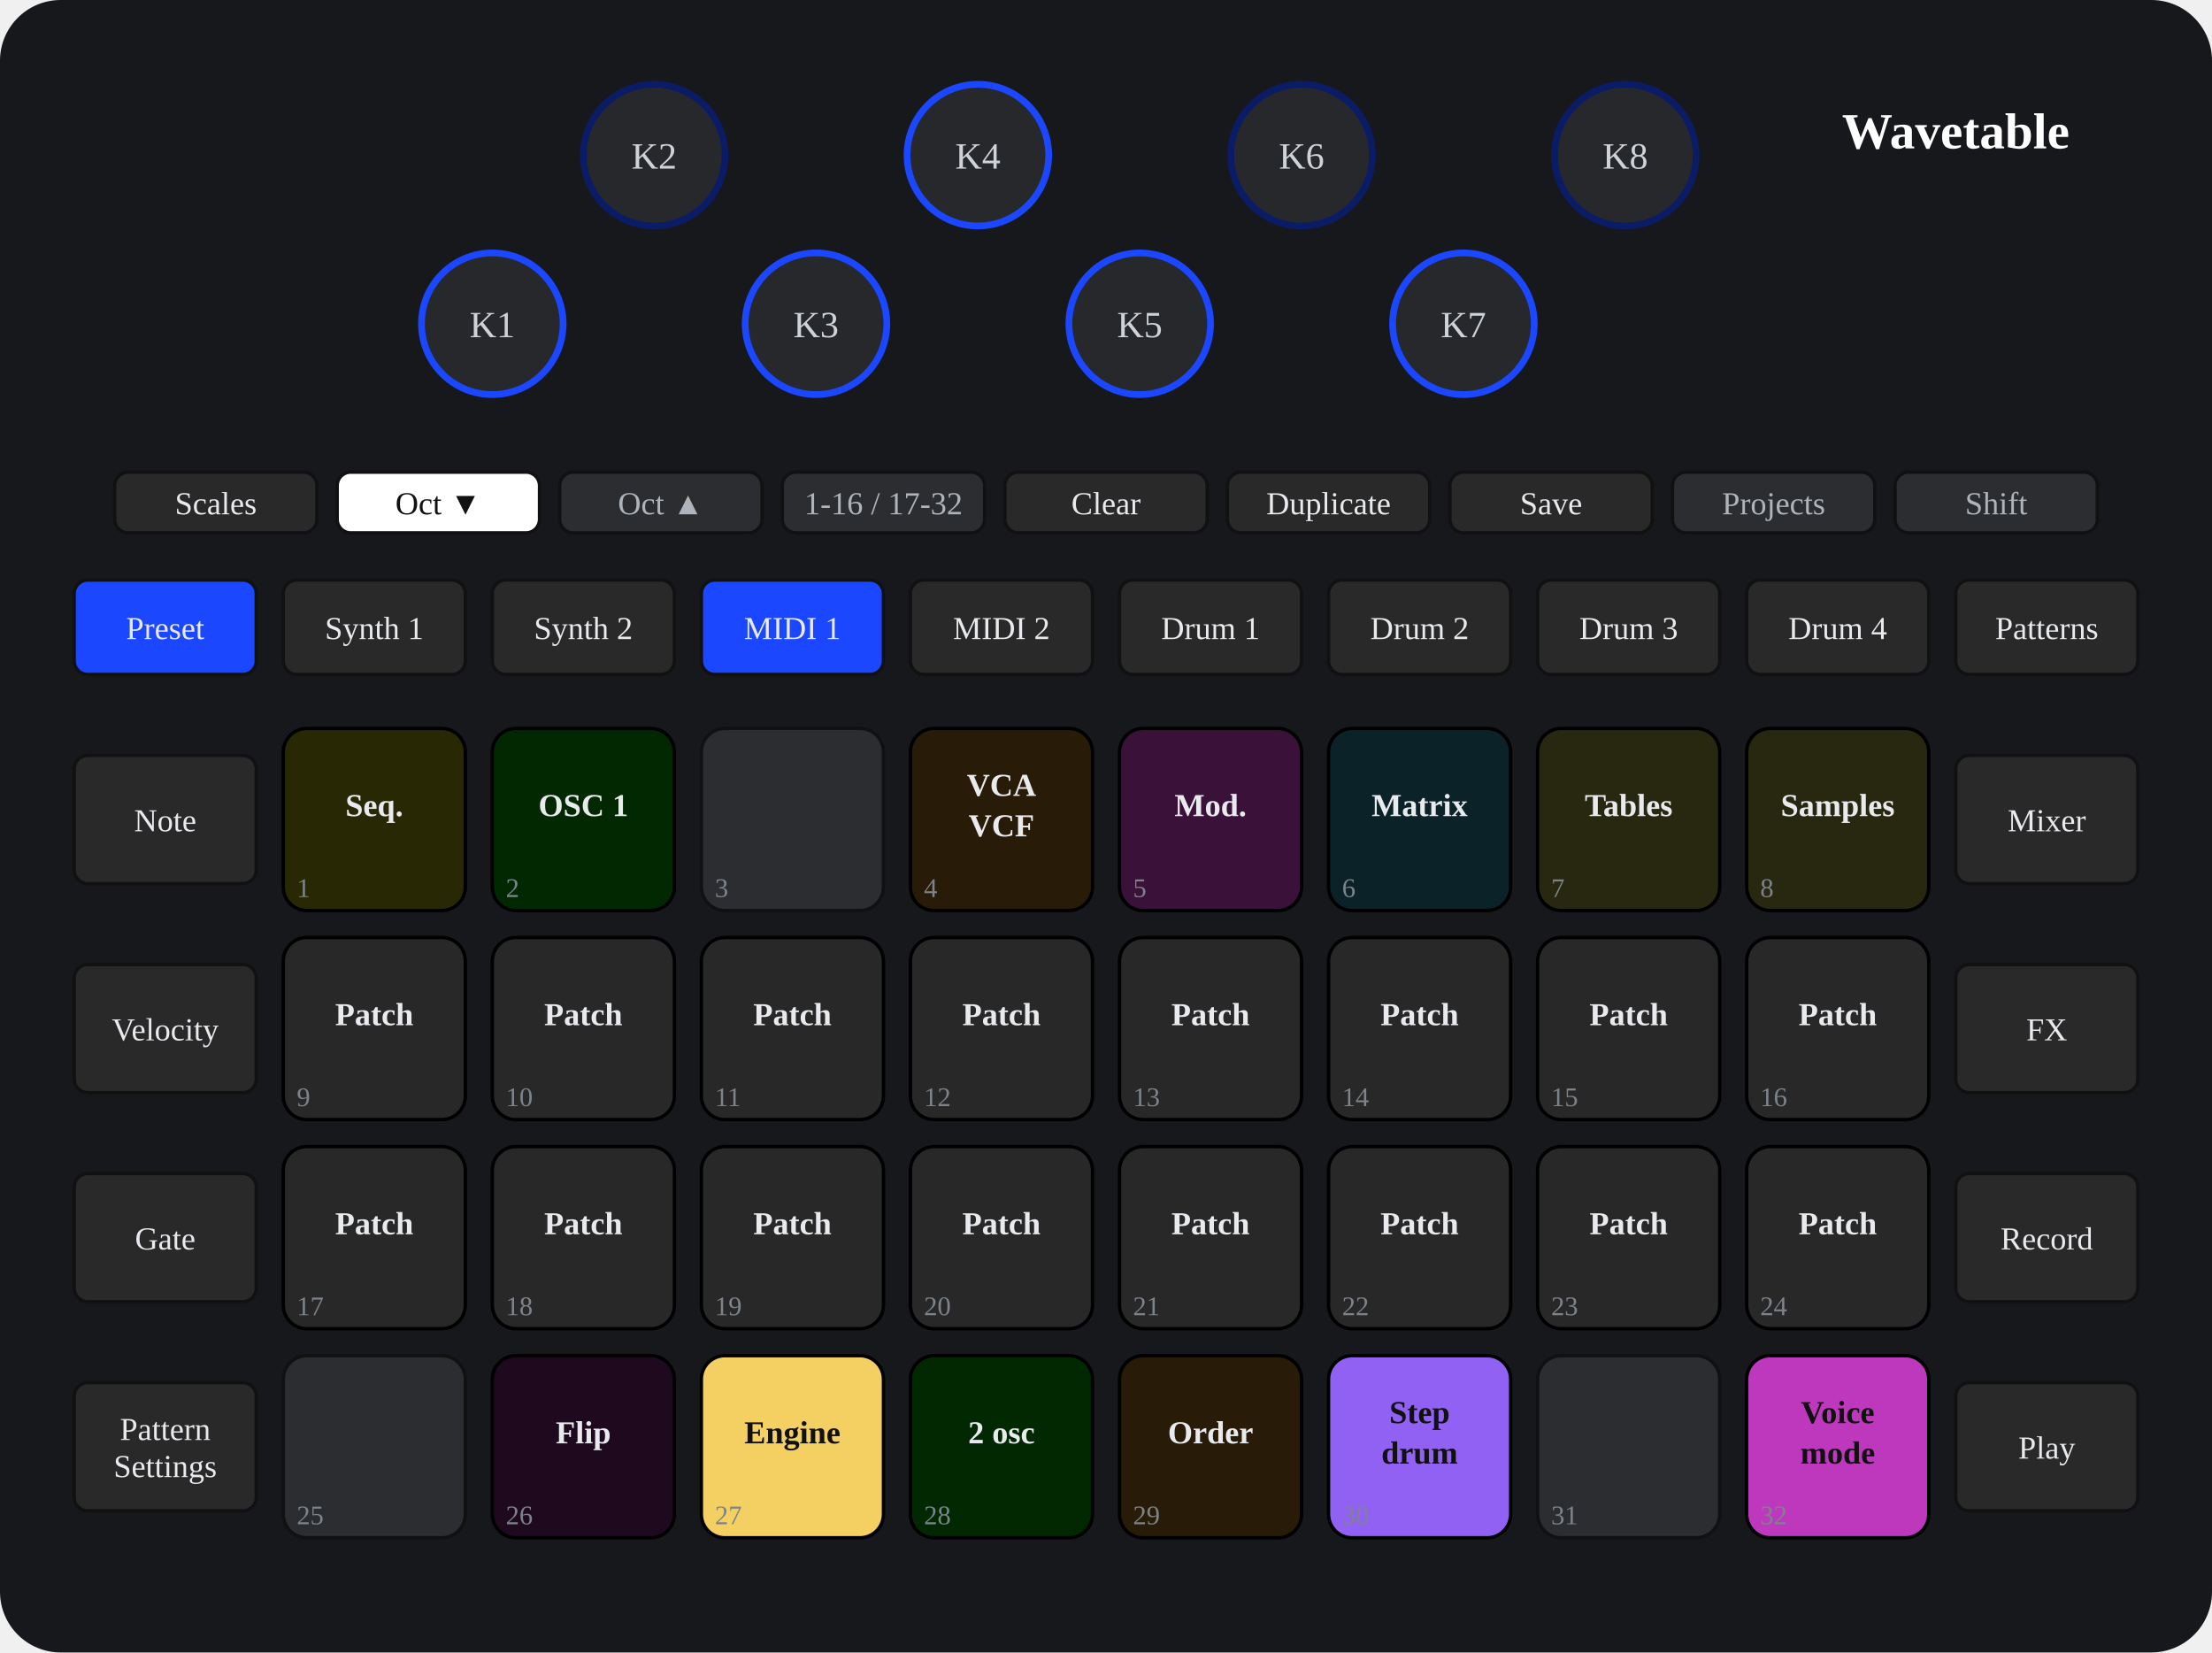
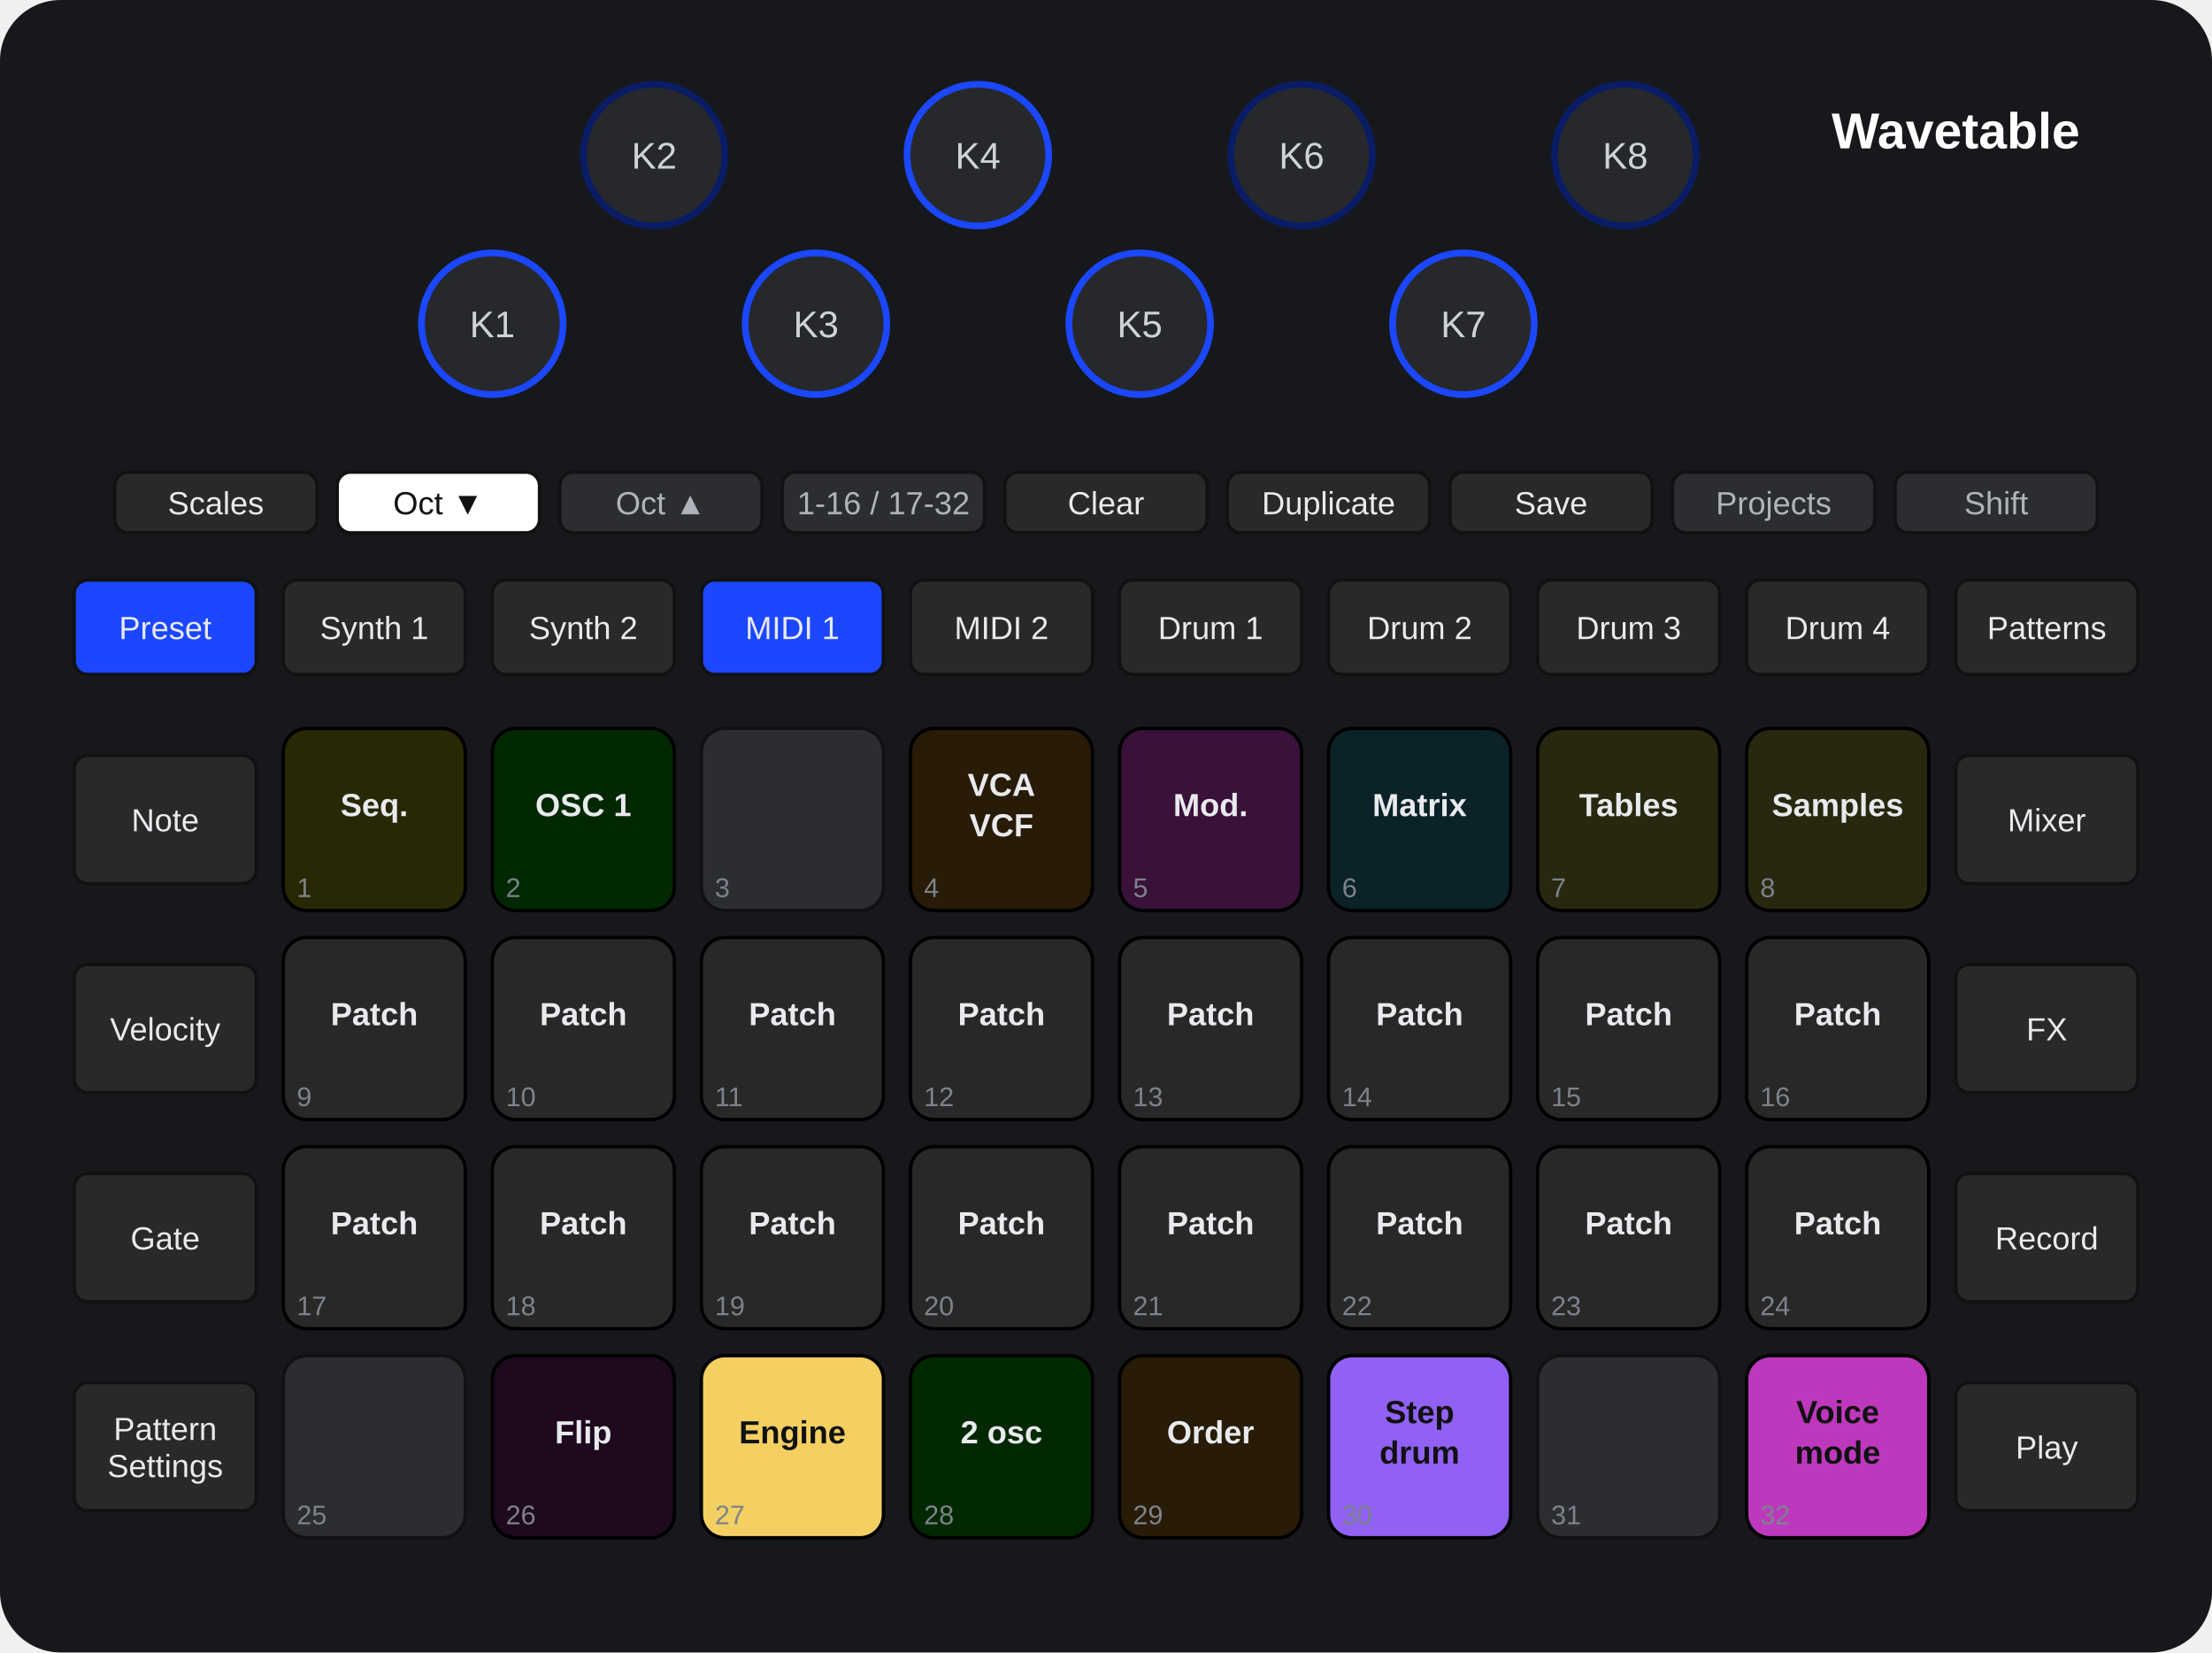
- <svg xmlns="http://www.w3.org/2000/svg" viewBox="0 0 656 490" role="img" aria-label="Wavetable (pad 21 of the engine row): pad 27 in sand; pads 7 and 8, the two lists.">
+ <svg xmlns="http://www.w3.org/2000/svg" viewBox="0 0 656 490" role="img" aria-label="Wavetable (pad 21 of the engine row): pad 27 in sand; pads 7 and 8, the two lists." font-family="Arial, Helvetica, sans-serif">
  <rect x="0" y="0" width="656" height="490" rx="18" fill="#17181b" />
  <circle cx="146" cy="96" r="21" fill="#26282c" stroke="#1a47ff" stroke-width="2" />
  <text x="146" y="100" font-size="11" fill="#cfd3d8" text-anchor="middle">K1</text>
  <circle cx="194" cy="46" r="21" fill="#26282c" stroke="#0a1c66" stroke-width="2" />
  <text x="194" y="50" font-size="11" fill="#cfd3d8" text-anchor="middle">K2</text>
  <circle cx="242" cy="96" r="21" fill="#26282c" stroke="#1a47ff" stroke-width="2" />
  <text x="242" y="100" font-size="11" fill="#cfd3d8" text-anchor="middle">K3</text>
  <circle cx="290" cy="46" r="21" fill="#26282c" stroke="#1a47ff" stroke-width="2" />
  <text x="290" y="50" font-size="11" fill="#cfd3d8" text-anchor="middle">K4</text>
  <circle cx="338" cy="96" r="21" fill="#26282c" stroke="#1a47ff" stroke-width="2" />
  <text x="338" y="100" font-size="11" fill="#cfd3d8" text-anchor="middle">K5</text>
  <circle cx="386" cy="46" r="21" fill="#26282c" stroke="#0a1c66" stroke-width="2" />
  <text x="386" y="50" font-size="11" fill="#cfd3d8" text-anchor="middle">K6</text>
  <circle cx="434" cy="96" r="21" fill="#26282c" stroke="#1a47ff" stroke-width="2" />
  <text x="434" y="100" font-size="11" fill="#cfd3d8" text-anchor="middle">K7</text>
  <circle cx="482" cy="46" r="21" fill="#26282c" stroke="#0a1c66" stroke-width="2" />
  <text x="482" y="50" font-size="11" fill="#cfd3d8" text-anchor="middle">K8</text>
  <text x="580" y="44" font-size="15" font-weight="bold" fill="#ffffff" text-anchor="middle">Wavetable</text>
  <rect x="34" y="140" width="60" height="18" rx="4" fill="#292929" stroke="#111" />
  <text x="64.0" y="152.5" font-size="9.5" fill="#e8eaed" text-anchor="middle">Scales</text>
  <rect x="100" y="140" width="60" height="18" rx="4" fill="#ffffff" stroke="#111" />
  <text x="130.0" y="152.5" font-size="9.5" fill="#111" text-anchor="middle">Oct ▼</text>
  <rect x="166" y="140" width="60" height="18" rx="4" fill="#2b2d31" stroke="#111" />
  <text x="196.0" y="152.5" font-size="9.5" fill="#aeb4ba" text-anchor="middle">Oct ▲</text>
  <rect x="232" y="140" width="60" height="18" rx="4" fill="#2b2d31" stroke="#111" />
  <text x="262.0" y="152.5" font-size="9.5" fill="#aeb4ba" text-anchor="middle">1-16 / 17-32</text>
  <rect x="298" y="140" width="60" height="18" rx="4" fill="#292929" stroke="#111" />
  <text x="328.0" y="152.5" font-size="9.5" fill="#e8eaed" text-anchor="middle">Clear</text>
  <rect x="364" y="140" width="60" height="18" rx="4" fill="#292929" stroke="#111" />
  <text x="394.0" y="152.5" font-size="9.5" fill="#e8eaed" text-anchor="middle">Duplicate</text>
  <rect x="430" y="140" width="60" height="18" rx="4" fill="#292929" stroke="#111" />
  <text x="460.0" y="152.5" font-size="9.5" fill="#e8eaed" text-anchor="middle">Save</text>
  <rect x="496" y="140" width="60" height="18" rx="4" fill="#2b2d31" stroke="#111" />
  <text x="526.0" y="152.5" font-size="9.5" fill="#aeb4ba" text-anchor="middle">Projects</text>
  <rect x="562" y="140" width="60" height="18" rx="4" fill="#2b2d31" stroke="#111" />
  <text x="592.0" y="152.5" font-size="9.5" fill="#aeb4ba" text-anchor="middle">Shift</text>
  <rect x="22" y="172" width="54" height="28" rx="4" fill="#1a47ff" stroke="#111" />
  <text x="49.0" y="189.5" font-size="9.5" fill="#e8eaed" text-anchor="middle">Preset</text>
  <rect x="84" y="172" width="54" height="28" rx="4" fill="#292929" stroke="#111" />
  <text x="111.0" y="189.5" font-size="9.5" fill="#e8eaed" text-anchor="middle">Synth 1</text>
  <rect x="146" y="172" width="54" height="28" rx="4" fill="#292929" stroke="#111" />
  <text x="173.0" y="189.5" font-size="9.5" fill="#e8eaed" text-anchor="middle">Synth 2</text>
  <rect x="208" y="172" width="54" height="28" rx="4" fill="#1a47ff" stroke="#111" />
  <text x="235.0" y="189.5" font-size="9.5" fill="#e8eaed" text-anchor="middle">MIDI 1</text>
  <rect x="270" y="172" width="54" height="28" rx="4" fill="#292929" stroke="#111" />
  <text x="297.0" y="189.5" font-size="9.5" fill="#e8eaed" text-anchor="middle">MIDI 2</text>
  <rect x="332" y="172" width="54" height="28" rx="4" fill="#292929" stroke="#111" />
  <text x="359.0" y="189.5" font-size="9.5" fill="#e8eaed" text-anchor="middle">Drum 1</text>
  <rect x="394" y="172" width="54" height="28" rx="4" fill="#292929" stroke="#111" />
  <text x="421.0" y="189.5" font-size="9.5" fill="#e8eaed" text-anchor="middle">Drum 2</text>
  <rect x="456" y="172" width="54" height="28" rx="4" fill="#292929" stroke="#111" />
  <text x="483.0" y="189.5" font-size="9.5" fill="#e8eaed" text-anchor="middle">Drum 3</text>
  <rect x="518" y="172" width="54" height="28" rx="4" fill="#292929" stroke="#111" />
  <text x="545.0" y="189.5" font-size="9.5" fill="#e8eaed" text-anchor="middle">Drum 4</text>
  <rect x="580" y="172" width="54" height="28" rx="4" fill="#292929" stroke="#111" />
  <text x="607.0" y="189.5" font-size="9.5" fill="#e8eaed" text-anchor="middle">Patterns</text>
  <rect x="22" y="224" width="54" height="38" rx="4" fill="#292929" stroke="#111" />
  <text x="49.0" y="246.5" font-size="9.5" fill="#e8eaed" text-anchor="middle">Note</text>
  <rect x="580" y="224" width="54" height="38" rx="4" fill="#292929" stroke="#111" />
  <text x="607.0" y="246.5" font-size="9.5" fill="#e8eaed" text-anchor="middle">Mixer</text>
  <rect x="22" y="286" width="54" height="38" rx="4" fill="#292929" stroke="#111" />
  <text x="49.0" y="308.5" font-size="9.5" fill="#e8eaed" text-anchor="middle">Velocity</text>
  <rect x="580" y="286" width="54" height="38" rx="4" fill="#292929" stroke="#111" />
  <text x="607.0" y="308.5" font-size="9.5" fill="#e8eaed" text-anchor="middle">FX</text>
  <rect x="22" y="348" width="54" height="38" rx="4" fill="#292929" stroke="#111" />
  <text x="49.0" y="370.5" font-size="9.5" fill="#e8eaed" text-anchor="middle">Gate</text>
  <rect x="580" y="348" width="54" height="38" rx="4" fill="#292929" stroke="#111" />
  <text x="607.0" y="370.5" font-size="9.5" fill="#e8eaed" text-anchor="middle">Record</text>
  <rect x="22" y="410" width="54" height="38" rx="4" fill="#292929" stroke="#111" />
  <text x="49.0" y="427.0" font-size="9.5" fill="#e8eaed" text-anchor="middle">Pattern</text>
  <text x="49.0" y="438.0" font-size="9.5" fill="#e8eaed" text-anchor="middle">Settings</text>
  <rect x="580" y="410" width="54" height="38" rx="4" fill="#292929" stroke="#111" />
  <text x="607.0" y="432.5" font-size="9.5" fill="#e8eaed" text-anchor="middle">Play</text>
  <rect x="84" y="216" width="54" height="54" rx="7" fill="#292904" fill-opacity="0.95" stroke="#000" stroke-width="1" />
  <text x="111.0" y="242" font-size="9.5" fill="#e8eaed" text-anchor="middle" font-weight="bold">Seq.</text>
  <text x="88" y="266" font-size="8" fill="#7d838a">1</text>
  <rect x="146" y="216" width="54" height="54" rx="7" fill="#002900" fill-opacity="0.95" stroke="#000" stroke-width="1" />
  <text x="173.0" y="242" font-size="9.5" fill="#e8eaed" text-anchor="middle" font-weight="bold">OSC 1</text>
  <text x="150" y="266" font-size="8" fill="#7d838a">2</text>
  <rect x="208" y="216" width="54" height="54" rx="7" fill="#2b2d31" stroke="#111" />
  <text x="212" y="266" font-size="8" fill="#7d838a">3</text>
  <rect x="270" y="216" width="54" height="54" rx="7" fill="#291c07" fill-opacity="0.95" stroke="#000" stroke-width="1" />
  <text x="297.0" y="236" font-size="9.5" fill="#e8eaed" text-anchor="middle" font-weight="bold">VCA</text>
  <text x="297.0" y="248" font-size="9.5" fill="#e8eaed" text-anchor="middle" font-weight="bold">VCF</text>
  <text x="274" y="266" font-size="8" fill="#7d838a">4</text>
  <rect x="332" y="216" width="54" height="54" rx="7" fill="#3b113b" fill-opacity="0.95" stroke="#000" stroke-width="1" />
  <text x="359.0" y="242" font-size="9.5" fill="#e8eaed" text-anchor="middle" font-weight="bold">Mod.</text>
  <text x="336" y="266" font-size="8" fill="#7d838a">5</text>
  <rect x="394" y="216" width="54" height="54" rx="7" fill="#0a2329" fill-opacity="0.95" stroke="#000" stroke-width="1" />
  <text x="421.0" y="242" font-size="9.5" fill="#e8eaed" text-anchor="middle" font-weight="bold">Matrix</text>
  <text x="398" y="266" font-size="8" fill="#7d838a">6</text>
  <rect x="456" y="216" width="54" height="54" rx="7" fill="#292910" fill-opacity="0.95" stroke="#000" stroke-width="1" />
  <text x="483.0" y="242" font-size="9.5" fill="#e8eaed" text-anchor="middle" font-weight="bold">Tables</text>
  <text x="460" y="266" font-size="8" fill="#7d838a">7</text>
  <rect x="518" y="216" width="54" height="54" rx="7" fill="#292910" fill-opacity="0.95" stroke="#000" stroke-width="1" />
  <text x="545.0" y="242" font-size="9.5" fill="#e8eaed" text-anchor="middle" font-weight="bold">Samples</text>
  <text x="522" y="266" font-size="8" fill="#7d838a">8</text>
  <rect x="84" y="278" width="54" height="54" rx="7" fill="#292929" fill-opacity="0.95" stroke="#000" stroke-width="1" />
  <text x="111.0" y="304" font-size="9.5" fill="#e8eaed" text-anchor="middle" font-weight="bold">Patch</text>
  <text x="88" y="328" font-size="8" fill="#7d838a">9</text>
  <rect x="146" y="278" width="54" height="54" rx="7" fill="#292929" fill-opacity="0.95" stroke="#000" stroke-width="1" />
  <text x="173.0" y="304" font-size="9.5" fill="#e8eaed" text-anchor="middle" font-weight="bold">Patch</text>
  <text x="150" y="328" font-size="8" fill="#7d838a">10</text>
  <rect x="208" y="278" width="54" height="54" rx="7" fill="#292929" fill-opacity="0.95" stroke="#000" stroke-width="1" />
  <text x="235.0" y="304" font-size="9.5" fill="#e8eaed" text-anchor="middle" font-weight="bold">Patch</text>
  <text x="212" y="328" font-size="8" fill="#7d838a">11</text>
  <rect x="270" y="278" width="54" height="54" rx="7" fill="#292929" fill-opacity="0.95" stroke="#000" stroke-width="1" />
  <text x="297.0" y="304" font-size="9.5" fill="#e8eaed" text-anchor="middle" font-weight="bold">Patch</text>
  <text x="274" y="328" font-size="8" fill="#7d838a">12</text>
  <rect x="332" y="278" width="54" height="54" rx="7" fill="#292929" fill-opacity="0.95" stroke="#000" stroke-width="1" />
  <text x="359.0" y="304" font-size="9.5" fill="#e8eaed" text-anchor="middle" font-weight="bold">Patch</text>
  <text x="336" y="328" font-size="8" fill="#7d838a">13</text>
  <rect x="394" y="278" width="54" height="54" rx="7" fill="#292929" fill-opacity="0.95" stroke="#000" stroke-width="1" />
  <text x="421.0" y="304" font-size="9.5" fill="#e8eaed" text-anchor="middle" font-weight="bold">Patch</text>
  <text x="398" y="328" font-size="8" fill="#7d838a">14</text>
  <rect x="456" y="278" width="54" height="54" rx="7" fill="#292929" fill-opacity="0.95" stroke="#000" stroke-width="1" />
  <text x="483.0" y="304" font-size="9.5" fill="#e8eaed" text-anchor="middle" font-weight="bold">Patch</text>
  <text x="460" y="328" font-size="8" fill="#7d838a">15</text>
  <rect x="518" y="278" width="54" height="54" rx="7" fill="#292929" fill-opacity="0.95" stroke="#000" stroke-width="1" />
  <text x="545.0" y="304" font-size="9.5" fill="#e8eaed" text-anchor="middle" font-weight="bold">Patch</text>
  <text x="522" y="328" font-size="8" fill="#7d838a">16</text>
  <rect x="84" y="340" width="54" height="54" rx="7" fill="#292929" fill-opacity="0.95" stroke="#000" stroke-width="1" />
  <text x="111.0" y="366" font-size="9.5" fill="#e8eaed" text-anchor="middle" font-weight="bold">Patch</text>
  <text x="88" y="390" font-size="8" fill="#7d838a">17</text>
  <rect x="146" y="340" width="54" height="54" rx="7" fill="#292929" fill-opacity="0.95" stroke="#000" stroke-width="1" />
  <text x="173.0" y="366" font-size="9.5" fill="#e8eaed" text-anchor="middle" font-weight="bold">Patch</text>
  <text x="150" y="390" font-size="8" fill="#7d838a">18</text>
  <rect x="208" y="340" width="54" height="54" rx="7" fill="#292929" fill-opacity="0.95" stroke="#000" stroke-width="1" />
  <text x="235.0" y="366" font-size="9.5" fill="#e8eaed" text-anchor="middle" font-weight="bold">Patch</text>
  <text x="212" y="390" font-size="8" fill="#7d838a">19</text>
  <rect x="270" y="340" width="54" height="54" rx="7" fill="#292929" fill-opacity="0.95" stroke="#000" stroke-width="1" />
  <text x="297.0" y="366" font-size="9.5" fill="#e8eaed" text-anchor="middle" font-weight="bold">Patch</text>
  <text x="274" y="390" font-size="8" fill="#7d838a">20</text>
  <rect x="332" y="340" width="54" height="54" rx="7" fill="#292929" fill-opacity="0.95" stroke="#000" stroke-width="1" />
  <text x="359.0" y="366" font-size="9.5" fill="#e8eaed" text-anchor="middle" font-weight="bold">Patch</text>
  <text x="336" y="390" font-size="8" fill="#7d838a">21</text>
  <rect x="394" y="340" width="54" height="54" rx="7" fill="#292929" fill-opacity="0.95" stroke="#000" stroke-width="1" />
  <text x="421.0" y="366" font-size="9.5" fill="#e8eaed" text-anchor="middle" font-weight="bold">Patch</text>
  <text x="398" y="390" font-size="8" fill="#7d838a">22</text>
  <rect x="456" y="340" width="54" height="54" rx="7" fill="#292929" fill-opacity="0.95" stroke="#000" stroke-width="1" />
  <text x="483.0" y="366" font-size="9.5" fill="#e8eaed" text-anchor="middle" font-weight="bold">Patch</text>
  <text x="460" y="390" font-size="8" fill="#7d838a">23</text>
  <rect x="518" y="340" width="54" height="54" rx="7" fill="#292929" fill-opacity="0.95" stroke="#000" stroke-width="1" />
  <text x="545.0" y="366" font-size="9.5" fill="#e8eaed" text-anchor="middle" font-weight="bold">Patch</text>
  <text x="522" y="390" font-size="8" fill="#7d838a">24</text>
  <rect x="84" y="402" width="54" height="54" rx="7" fill="#2b2d31" stroke="#111" />
  <text x="88" y="452" font-size="8" fill="#7d838a">25</text>
  <rect x="146" y="402" width="54" height="54" rx="7" fill="#1f091f" fill-opacity="0.95" stroke="#000" stroke-width="1" />
  <text x="173.0" y="428" font-size="9.5" fill="#e8eaed" text-anchor="middle" font-weight="bold">Flip</text>
  <text x="150" y="452" font-size="8" fill="#7d838a">26</text>
  <rect x="208" y="402" width="54" height="54" rx="7" fill="#ffd966" fill-opacity="0.95" stroke="#000" stroke-width="1" />
  <text x="235.0" y="428" font-size="9.5" fill="#111" text-anchor="middle" font-weight="bold">Engine</text>
  <text x="212" y="452" font-size="8" fill="#7d838a">27</text>
  <rect x="270" y="402" width="54" height="54" rx="7" fill="#002900" fill-opacity="0.95" stroke="#000" stroke-width="1" />
  <text x="297.0" y="428" font-size="9.5" fill="#e8eaed" text-anchor="middle" font-weight="bold">2 osc</text>
  <text x="274" y="452" font-size="8" fill="#7d838a">28</text>
  <rect x="332" y="402" width="54" height="54" rx="7" fill="#291c07" fill-opacity="0.95" stroke="#000" stroke-width="1" />
  <text x="359.0" y="428" font-size="9.5" fill="#e8eaed" text-anchor="middle" font-weight="bold">Order</text>
  <text x="336" y="452" font-size="8" fill="#7d838a">29</text>
  <rect x="394" y="402" width="54" height="54" rx="7" fill="#9865ff" fill-opacity="0.95" stroke="#000" stroke-width="1" />
  <text x="421.0" y="422" font-size="9.5" fill="#111" text-anchor="middle" font-weight="bold">Step</text>
  <text x="421.0" y="434" font-size="9.5" fill="#111" text-anchor="middle" font-weight="bold">drum</text>
  <text x="398" y="452" font-size="8" fill="#7d838a">30</text>
  <rect x="456" y="402" width="54" height="54" rx="7" fill="#2b2d31" stroke="#111" />
  <text x="460" y="452" font-size="8" fill="#7d838a">31</text>
  <rect x="518" y="402" width="54" height="54" rx="7" fill="#c63ac6" fill-opacity="0.95" stroke="#000" stroke-width="1" />
  <text x="545.0" y="422" font-size="9.5" fill="#111" text-anchor="middle" font-weight="bold">Voice</text>
  <text x="545.0" y="434" font-size="9.5" fill="#111" text-anchor="middle" font-weight="bold">mode</text>
  <text x="522" y="452" font-size="8" fill="#7d838a">32</text>
</svg>
